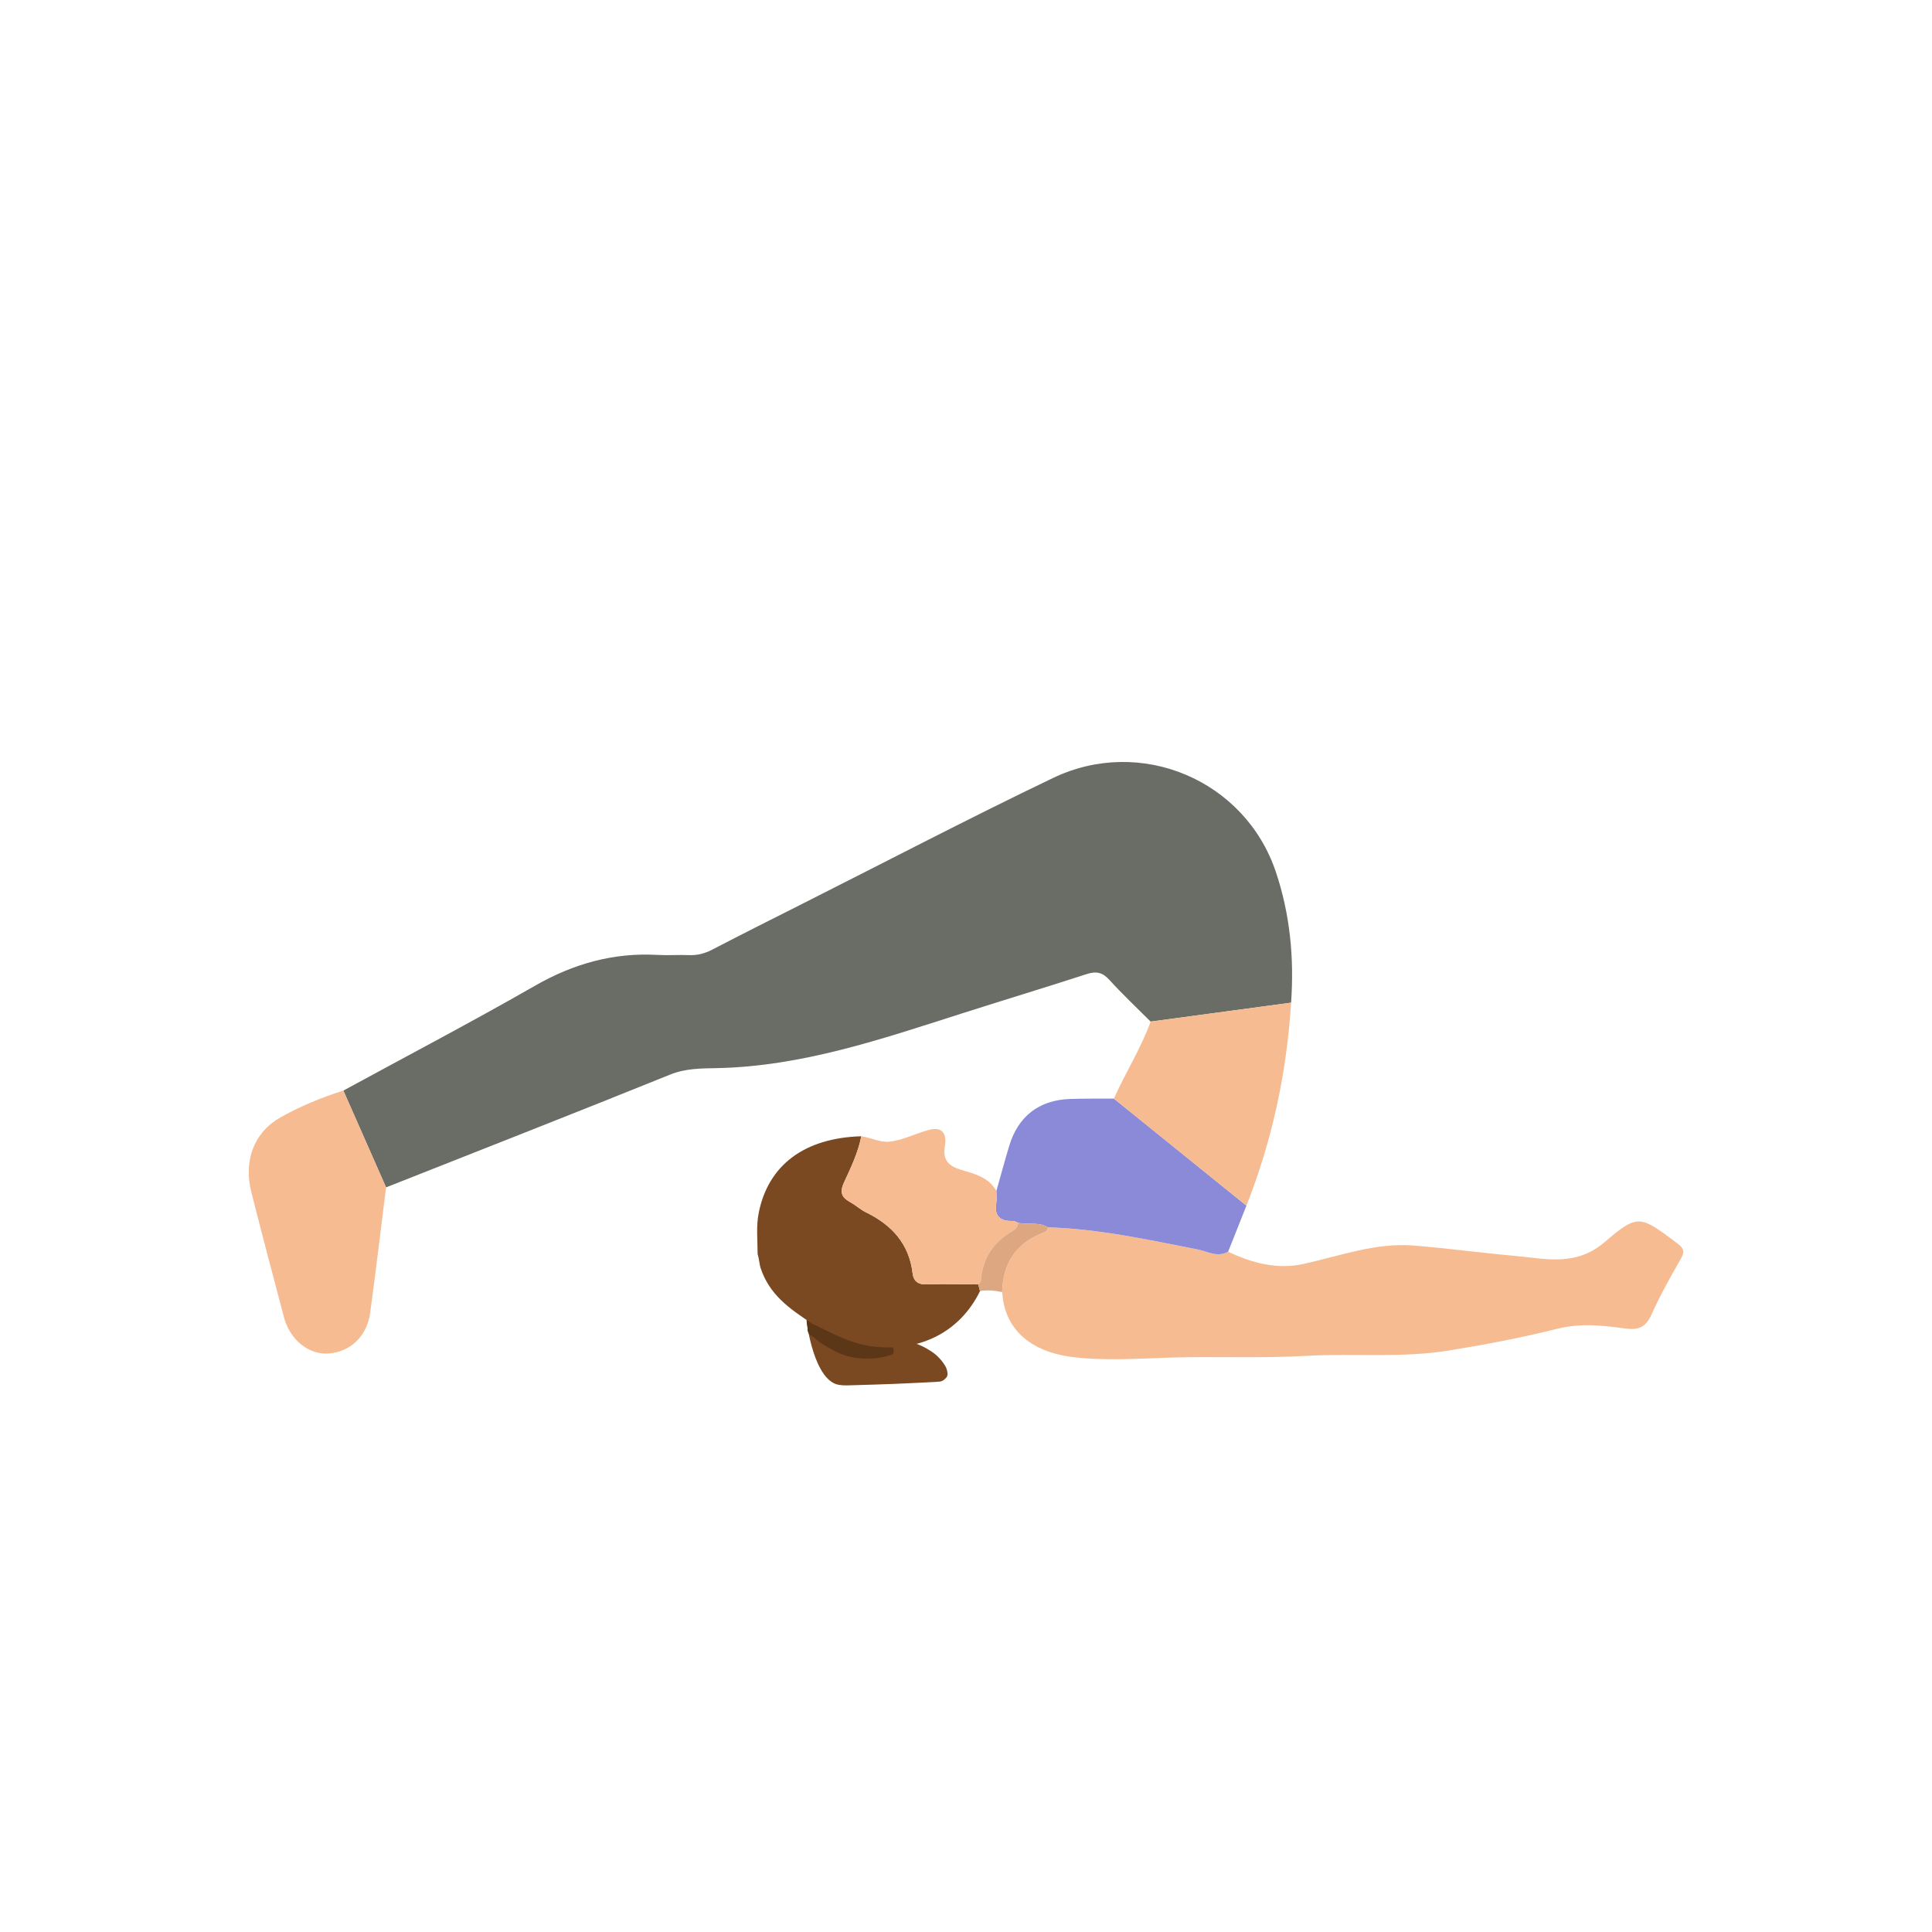
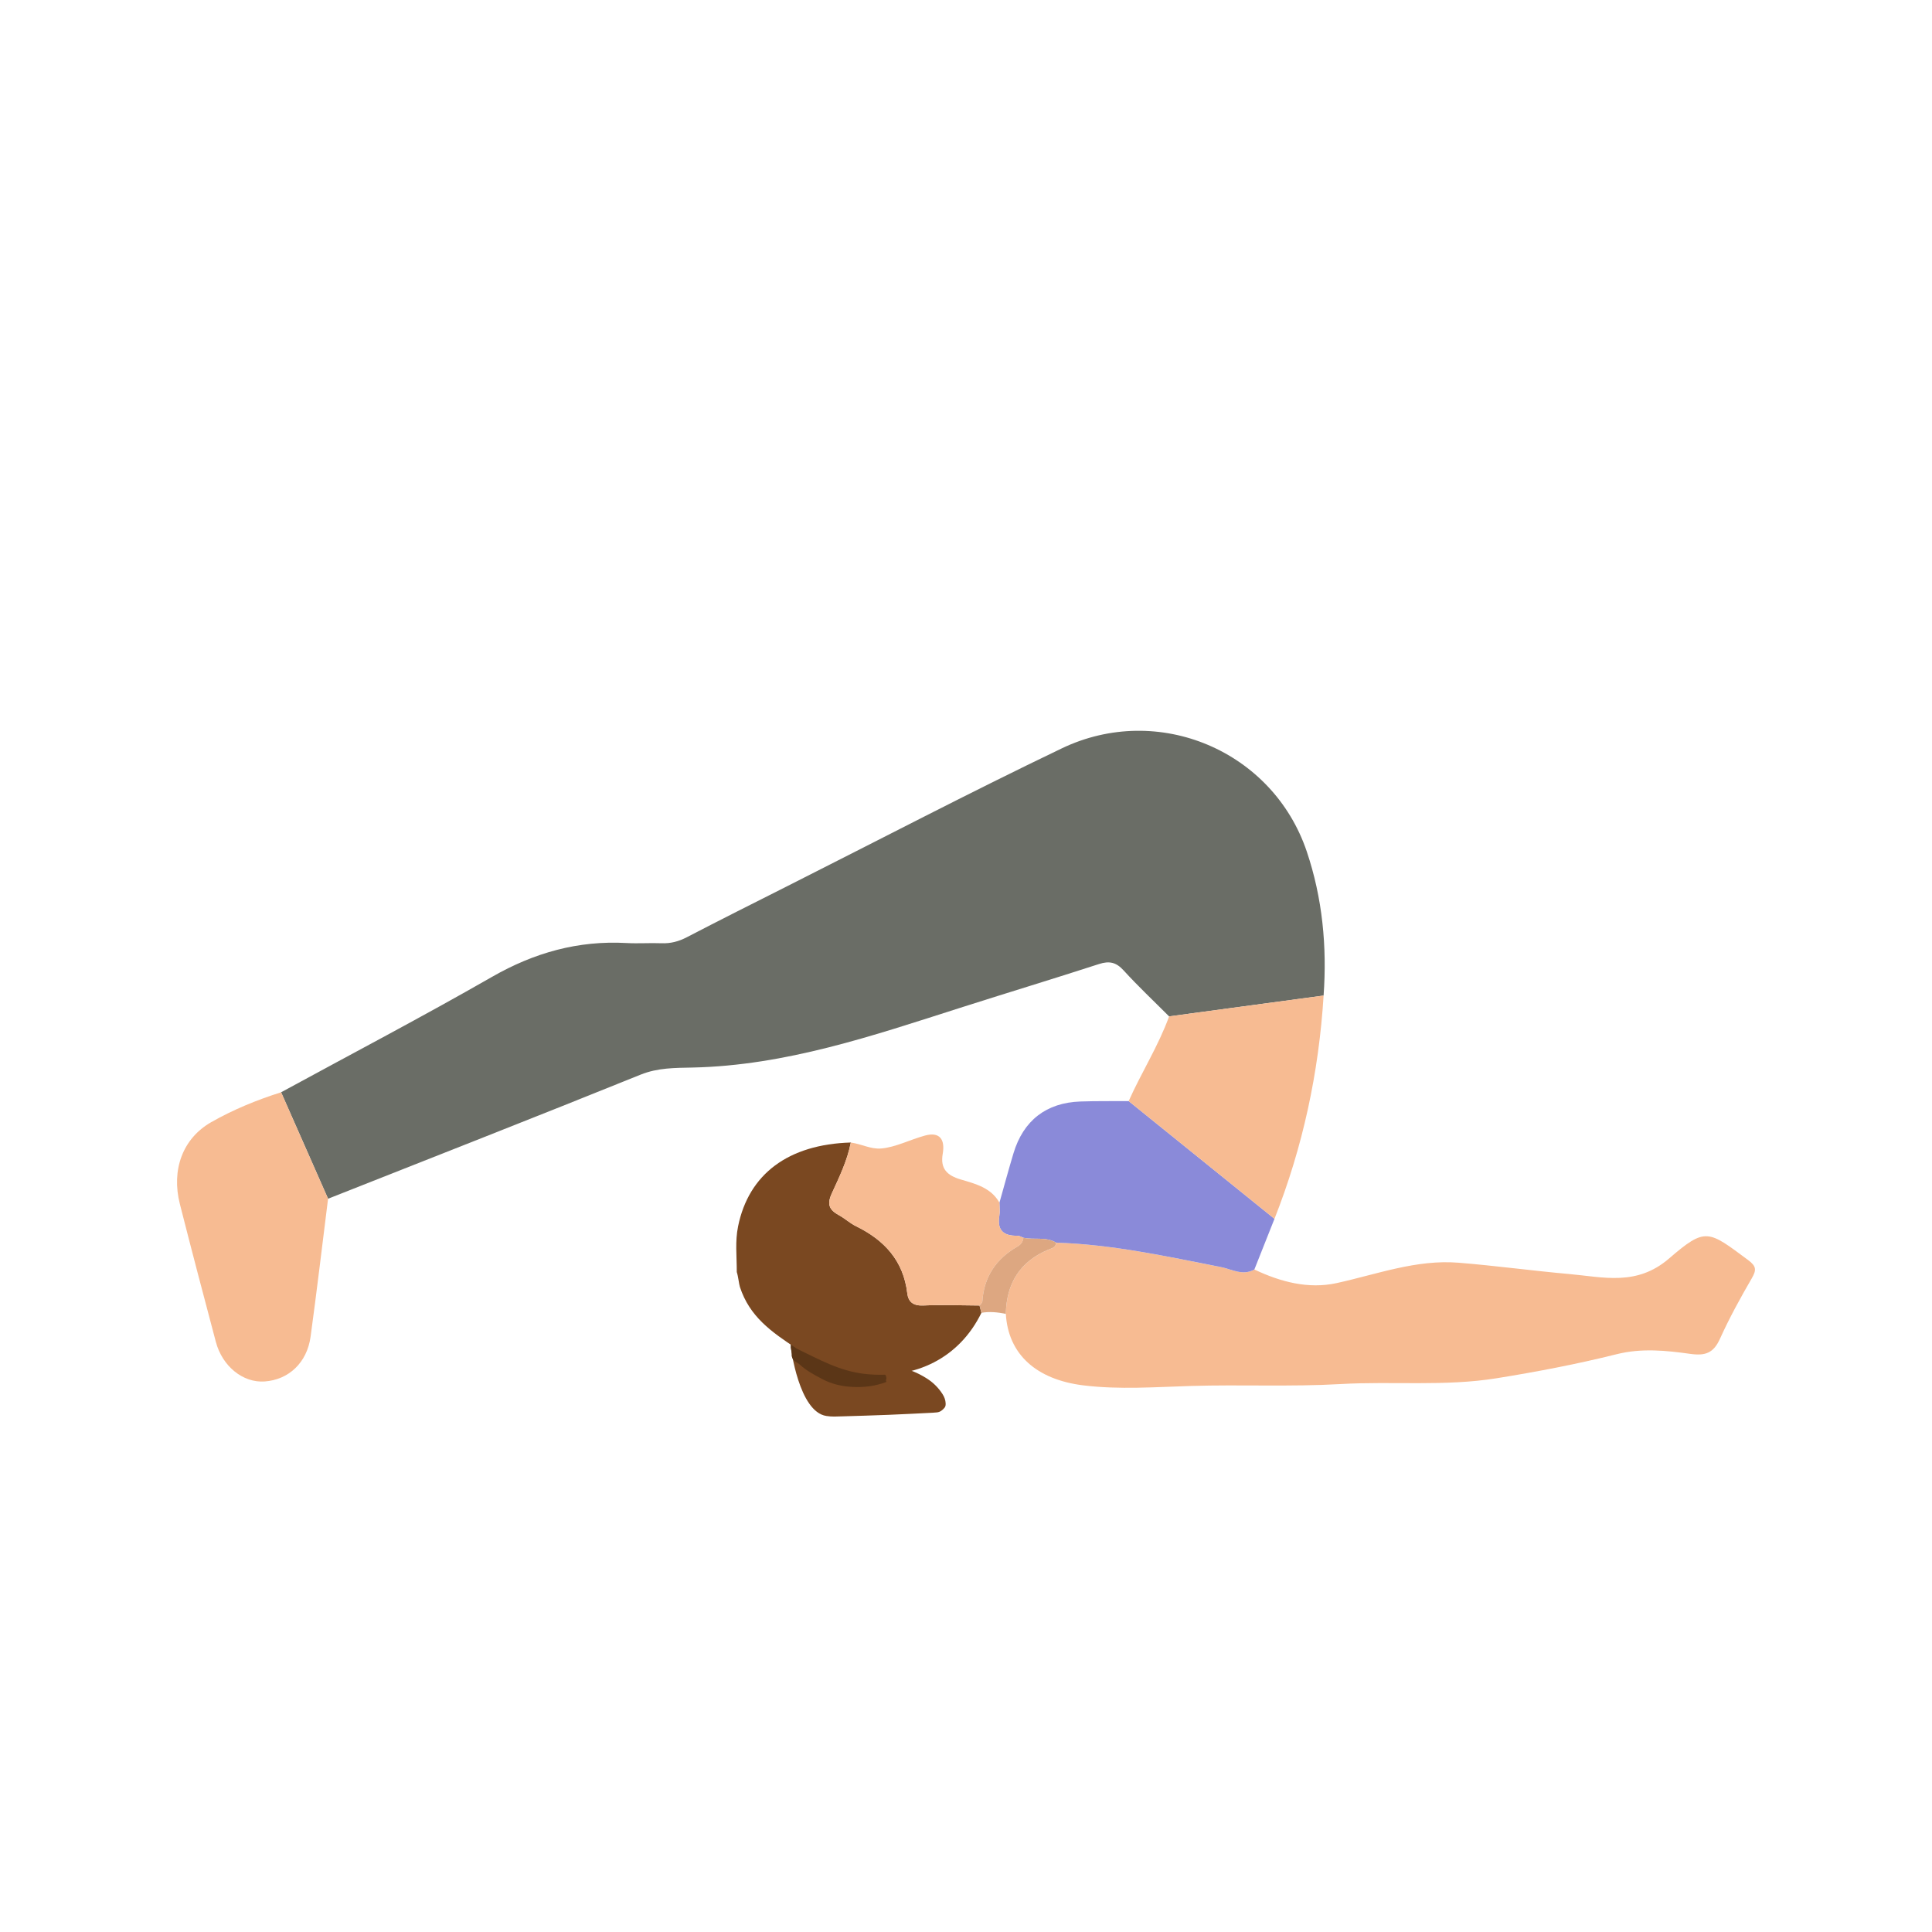
<svg xmlns="http://www.w3.org/2000/svg" width="500" height="500" viewBox="0 0 500 500" fill="none">
-   <path d="M210.994 337.316L226.266 340.001L226.633 343.811C229.984 345.138 233.364 346.408 236.768 347.61C238.2 348.115 239.527 348.782 240.786 349.583C242.31 350.553 243.548 351.791 244.494 353.283C244.91 353.939 245.178 354.652 245.21 355.428C245.224 355.791 245.203 356.155 244.956 356.455C244.476 357.033 243.919 357.506 243.093 357.566C242.758 357.591 242.423 357.629 242.088 357.643C238.645 357.813 235.205 357.996 231.762 358.134C228.15 358.279 224.537 358.384 220.925 358.49C219.665 358.529 218.399 358.617 217.15 358.402C210.655 357.432 208.786 342.209 208.786 342.209L210.994 337.316Z" fill="#7A4821" />
-   <path d="M208.979 344.259C209.173 345.096 209.452 345.406 210.2 345.826C210.433 345.956 210.666 346.105 210.863 346.284C212.468 347.766 214.366 348.775 216.285 349.777C218.49 350.923 220.84 351.442 223.281 351.569C225.99 351.707 228.654 351.386 231.215 350.419C231.275 350.331 231.271 350.243 231.208 350.154C231.134 349.999 231.152 349.862 231.271 349.738C231.271 349.615 231.264 349.488 231.261 349.364C231.109 348.574 230.7 348.161 229.829 348.172C226.043 348.218 222.473 347.156 218.952 345.921C217.686 345.477 216.469 344.873 215.252 344.298C214.028 343.72 212.934 342.93 211.95 341.995C211.519 341.589 209.681 340.954 209.135 340.707C208.281 341.547 209.135 343.018 208.979 344.263V344.259Z" fill="#5B3617" />
-   <path d="M99.911 307.292C124.429 297.59 148.983 287.984 173.43 278.103C177.505 276.455 181.572 276.515 185.668 276.427C207.593 275.951 228.03 268.952 248.579 262.39C259.466 258.912 270.409 255.603 281.282 252.078C283.712 251.292 285.328 251.644 287.085 253.574C290.496 257.321 294.2 260.799 297.781 264.39C309.899 262.757 322.013 261.124 334.131 259.49C334.957 247.937 333.863 236.535 330.166 225.581C322.176 201.91 295.262 190.437 272.522 201.342C250.819 211.745 229.476 222.9 207.981 233.737C200.079 237.72 192.17 241.685 184.32 245.767C182.401 246.765 180.51 247.266 178.362 247.182C175.631 247.076 172.883 247.284 170.156 247.132C158.762 246.497 148.429 249.397 138.491 255.091C122.133 264.464 105.421 273.227 88.862 282.244C92.545 290.595 96.228 298.941 99.911 307.292Z" fill="#6A6D66" />
-   <path d="M259.37 334.389C259.921 343.903 266.571 349.855 277.644 351.206C286.104 352.24 294.514 351.59 302.967 351.34C314.69 350.991 326.451 351.566 338.149 350.892C350.37 350.19 362.675 351.485 374.803 349.534C384.286 348.006 393.754 346.203 403.064 343.875C408.973 342.397 414.709 342.997 420.428 343.794C424.03 344.295 425.892 343.547 427.395 340.22C429.59 335.363 432.172 330.664 434.849 326.049C435.992 324.081 435.989 323.188 434.01 321.717C424.573 314.714 424.026 313.924 415.401 321.357C407.788 327.919 399.946 325.718 391.863 325.001C383.196 324.232 374.56 323.044 365.888 322.345C355.951 321.544 346.694 325.065 337.183 327.143C330.547 328.593 323.992 326.861 317.847 323.943C315.102 325.509 312.495 323.866 309.948 323.365C297.118 320.842 284.347 318.031 271.206 317.632C271.139 318.789 270.24 318.93 269.379 319.286C262.676 322.07 259.512 327.238 259.374 334.389H259.37Z" fill="#F7BB92" />
-   <path d="M99.911 307.291C96.228 298.941 92.545 290.594 88.862 282.244C83.147 284.054 77.591 286.329 72.412 289.282C65.692 293.117 63.007 300.5 65.043 308.526C67.791 319.36 70.645 330.166 73.509 340.968C75.04 346.743 79.901 350.63 84.964 350.285C90.637 349.896 94.958 345.875 95.798 339.758C97.276 328.948 98.553 318.115 99.911 307.291Z" fill="#F7BB92" />
-   <path d="M271.203 317.627C284.344 318.026 297.115 320.838 309.945 323.36C312.489 323.861 315.096 325.505 317.844 323.939C319.421 319.966 320.998 315.99 322.575 312.018C311.138 302.786 299.704 293.55 288.267 284.314C284.489 284.343 280.707 284.283 276.929 284.413C268.899 284.688 263.495 288.876 261.174 296.584C260.009 300.443 258.965 304.338 257.868 308.215C257.868 309.245 258.013 310.3 257.843 311.306C257.279 314.71 258.817 316.072 262.08 315.99C262.549 315.98 263.026 316.301 263.498 316.47C266.042 317.021 268.794 316.167 271.2 317.624L271.203 317.627Z" fill="#8A8AD9" />
-   <path d="M210.193 342.566C215.287 345.025 220.194 347.808 226.029 348.486C238.165 349.897 248.491 344.669 253.624 334.135C253.475 333.56 253.327 332.988 253.183 332.413C248.766 332.392 244.342 332.215 239.936 332.406C237.629 332.505 236.433 331.612 236.186 329.531C235.276 321.854 230.781 317.011 224.114 313.751C222.727 313.074 221.556 311.97 220.194 311.218C217.982 310.001 217.157 308.805 218.42 306.05C220.187 302.194 222.085 298.306 222.9 294.062C208.182 294.5 198.876 301.496 196.378 313.783C195.648 317.388 196.071 320.595 196.071 324.539C196.413 325.562 196.583 327.372 196.812 328.067C199.098 335.031 204.153 338.587 210.197 342.566H210.193Z" fill="#7A4821" />
-   <path d="M288.267 284.319C299.7 293.555 311.137 302.787 322.574 312.022C329.249 295.131 333.006 277.602 334.135 259.49C322.017 261.124 309.899 262.757 297.784 264.39C295.269 271.347 291.265 277.595 288.27 284.322L288.267 284.319Z" fill="#F7BB92" />
-   <path d="M222.897 294.062C222.082 298.31 220.184 302.194 218.416 306.05C217.153 308.805 217.979 310.001 220.191 311.218C221.549 311.966 222.724 313.07 224.11 313.751C230.778 317.011 235.272 321.854 236.182 329.531C236.429 331.612 237.625 332.505 239.932 332.406C244.339 332.215 248.762 332.388 253.179 332.413C253.408 332.113 253.825 331.827 253.842 331.517C254.202 325.682 257.063 321.442 262.062 318.574C262.923 318.08 263.406 317.441 263.501 316.478C263.029 316.309 262.552 315.988 262.083 315.998C258.82 316.079 257.286 314.714 257.846 311.313C258.012 310.308 257.871 309.253 257.871 308.223C255.885 304.681 252.198 303.778 248.784 302.769C245.517 301.802 243.915 300.211 244.522 296.726C245.101 293.417 243.891 291.463 240.338 292.433C236.768 293.406 233.427 295.188 230.044 295.47C227.606 295.675 225.585 294.465 222.9 294.066L222.897 294.062Z" fill="#F7BB92" />
-   <path d="M263.501 316.474C263.406 317.437 262.919 318.076 262.062 318.57C257.067 321.438 254.206 325.678 253.842 331.513C253.825 331.824 253.408 332.113 253.179 332.409C253.327 332.984 253.472 333.559 253.62 334.131C255.557 333.789 257.465 333.997 259.37 334.381C259.512 327.23 262.676 322.062 269.375 319.279C270.236 318.922 271.132 318.778 271.203 317.624C268.797 316.171 266.045 317.021 263.501 316.471V316.474Z" fill="#DDA781" />
+   <path d="M207.094 343.258L223.893 346.211L224.297 350.402C227.983 351.861 231.701 353.258 235.446 354.581C237.021 355.136 238.48 355.87 239.865 356.751C241.542 357.818 242.904 359.18 243.944 360.821C244.402 361.543 244.697 362.327 244.732 363.181C244.747 363.58 244.724 363.98 244.452 364.31C243.925 364.946 243.311 365.466 242.403 365.532C242.035 365.559 241.666 365.602 241.297 365.618C237.51 365.804 233.726 366.006 229.939 366.157C225.965 366.316 221.992 366.433 218.018 366.549C216.633 366.592 215.239 366.689 213.866 366.452C206.722 365.385 204.665 348.64 204.665 348.64L207.094 343.258Z" fill="#7A4821" />
+   <path d="M204.878 350.896C205.092 351.816 205.398 352.157 206.221 352.619C206.477 352.763 206.733 352.926 206.95 353.123C208.716 354.753 210.804 355.863 212.915 356.965C215.34 358.226 217.925 358.797 220.61 358.937C223.59 359.088 226.52 358.735 229.337 357.671C229.403 357.574 229.399 357.477 229.33 357.38C229.248 357.21 229.267 357.058 229.399 356.923C229.399 356.787 229.392 356.647 229.388 356.511C229.221 355.642 228.771 355.188 227.812 355.2C223.648 355.25 219.721 354.082 215.848 352.724C214.455 352.235 213.117 351.571 211.778 350.939C210.431 350.302 209.228 349.433 208.146 348.405C207.672 347.958 205.65 347.26 205.049 346.988C204.11 347.912 205.049 349.53 204.878 350.9V350.896Z" fill="#5B3617" />
+   <path d="M84.903 310.231C111.873 299.559 138.882 288.993 165.774 278.123C170.256 276.311 174.73 276.377 179.236 276.28C203.353 275.756 225.833 268.057 248.438 260.839C260.413 257.013 272.451 253.373 284.41 249.496C287.084 248.631 288.861 249.019 290.794 251.142C294.547 255.263 298.621 259.089 302.56 263.039C315.89 261.243 329.215 259.446 342.545 257.649C343.453 244.94 342.25 232.399 338.183 220.349C329.394 194.311 299.789 181.691 274.775 193.686C250.902 205.13 227.424 217.4 203.78 229.321C195.088 233.702 186.387 238.064 177.753 242.554C175.642 243.652 173.562 244.203 171.199 244.11C168.195 243.994 165.172 244.223 162.173 244.056C149.639 243.357 138.272 246.547 127.341 252.81C109.347 263.121 90.964 272.76 72.749 282.679C76.8 291.864 80.852 301.046 84.903 310.231Z" fill="#6A6D66" />
+   <path d="M260.308 340.039C260.914 350.504 268.228 357.051 280.41 358.537C289.715 359.674 298.966 358.96 308.264 358.685C321.159 358.3 334.097 358.933 346.965 358.192C360.407 357.42 373.943 358.844 387.284 356.698C397.715 355.018 408.131 353.035 418.371 350.473C424.871 348.847 431.181 349.507 437.471 350.384C441.434 350.935 443.482 350.113 445.136 346.453C447.549 341.11 450.39 335.941 453.335 330.865C454.593 328.7 454.589 327.718 452.412 326.1C442.031 318.397 441.43 317.527 431.942 325.704C423.567 332.922 414.941 330.5 406.051 329.712C396.516 328.866 387.016 327.559 377.478 326.79C366.546 325.909 356.364 329.782 345.902 332.068C338.602 333.663 331.392 331.757 324.632 328.548C321.613 330.271 318.746 328.463 315.944 327.912C301.83 325.137 287.783 322.044 273.328 321.606C273.254 322.879 272.264 323.034 271.317 323.426C263.944 326.488 260.463 332.173 260.312 340.039H260.308Z" fill="#F7BB92" />
+   <path d="M84.903 310.232C80.852 301.046 76.8 291.865 72.749 282.68C66.462 284.67 60.35 287.173 54.654 290.421C47.261 294.64 44.308 302.762 46.547 311.59C49.57 323.507 52.71 335.393 55.861 347.276C57.545 353.628 62.892 357.904 68.461 357.524C74.701 357.097 79.454 352.673 80.378 345.945C82.004 334.054 83.409 322.137 84.903 310.232Z" fill="#F7BB92" />
+   <path d="M273.324 321.601C287.779 322.04 301.827 325.133 315.941 327.907C318.738 328.458 321.606 330.266 324.629 328.544C326.364 324.174 328.098 319.801 329.833 315.431C317.252 305.276 304.675 295.116 292.095 284.957C287.938 284.988 283.778 284.922 279.622 285.066C270.79 285.368 264.845 289.975 262.292 298.454C261.011 302.699 259.863 306.983 258.656 311.248C258.656 312.381 258.815 313.541 258.629 314.647C258.008 318.392 259.7 319.89 263.289 319.801C263.805 319.789 264.329 320.142 264.849 320.328C267.647 320.934 270.674 319.995 273.32 321.597L273.324 321.601Z" fill="#8A8AD9" />
+   <path d="M206.213 349.034C211.817 351.738 217.215 354.8 223.633 355.545C236.982 357.097 248.341 351.346 253.987 339.759C253.824 339.126 253.661 338.498 253.502 337.865C248.643 337.842 243.777 337.648 238.93 337.858C236.392 337.966 235.077 336.984 234.805 334.695C233.804 326.251 228.86 320.923 221.526 317.337C220.001 316.592 218.712 315.377 217.215 314.551C214.781 313.212 213.873 311.897 215.263 308.866C217.207 304.624 219.295 300.348 220.191 295.68C204.001 296.161 193.764 303.856 191.017 317.372C190.214 321.338 190.679 324.865 190.679 329.204C191.056 330.329 191.242 332.32 191.494 333.084C194.009 340.745 199.57 344.656 206.217 349.034H206.213Z" fill="#7A4821" />
+   <path d="M292.094 284.96C304.671 295.119 317.251 305.275 329.832 315.434C337.174 296.854 341.307 277.571 342.549 257.648C329.219 259.445 315.889 261.242 302.563 263.039C299.797 270.691 295.392 277.563 292.098 284.964L292.094 284.96Z" fill="#F7BB92" />
+   <path d="M220.187 295.678C219.291 300.35 217.203 304.623 215.259 308.864C213.87 311.895 214.778 313.21 217.211 314.549C218.705 315.372 219.997 316.587 221.522 317.336C228.856 320.921 233.8 326.249 234.801 334.693C235.073 336.983 236.389 337.965 238.926 337.856C243.773 337.646 248.64 337.837 253.498 337.864C253.75 337.534 254.208 337.22 254.228 336.878C254.623 330.46 257.771 325.795 263.269 322.64C264.216 322.097 264.748 321.395 264.853 320.335C264.333 320.149 263.809 319.796 263.293 319.807C259.703 319.897 258.015 318.395 258.632 314.654C258.814 313.548 258.659 312.388 258.659 311.255C256.474 307.359 252.419 306.365 248.663 305.255C245.069 304.192 243.308 302.442 243.975 298.608C244.612 294.968 243.28 292.818 239.373 293.885C235.446 294.956 231.771 296.916 228.049 297.226C225.368 297.452 223.144 296.12 220.191 295.682L220.187 295.678Z" fill="#F7BB92" />
+   <path d="M264.852 320.332C264.748 321.391 264.212 322.094 263.269 322.637C257.774 325.792 254.627 330.456 254.227 336.875C254.208 337.216 253.75 337.535 253.498 337.861C253.661 338.493 253.82 339.126 253.983 339.754C256.113 339.378 258.213 339.607 260.308 340.03C260.464 332.164 263.944 326.479 271.314 323.417C272.26 323.025 273.246 322.866 273.324 321.597C270.677 319.998 267.65 320.933 264.852 320.328V320.332Z" fill="#DDA781" />
</svg>
